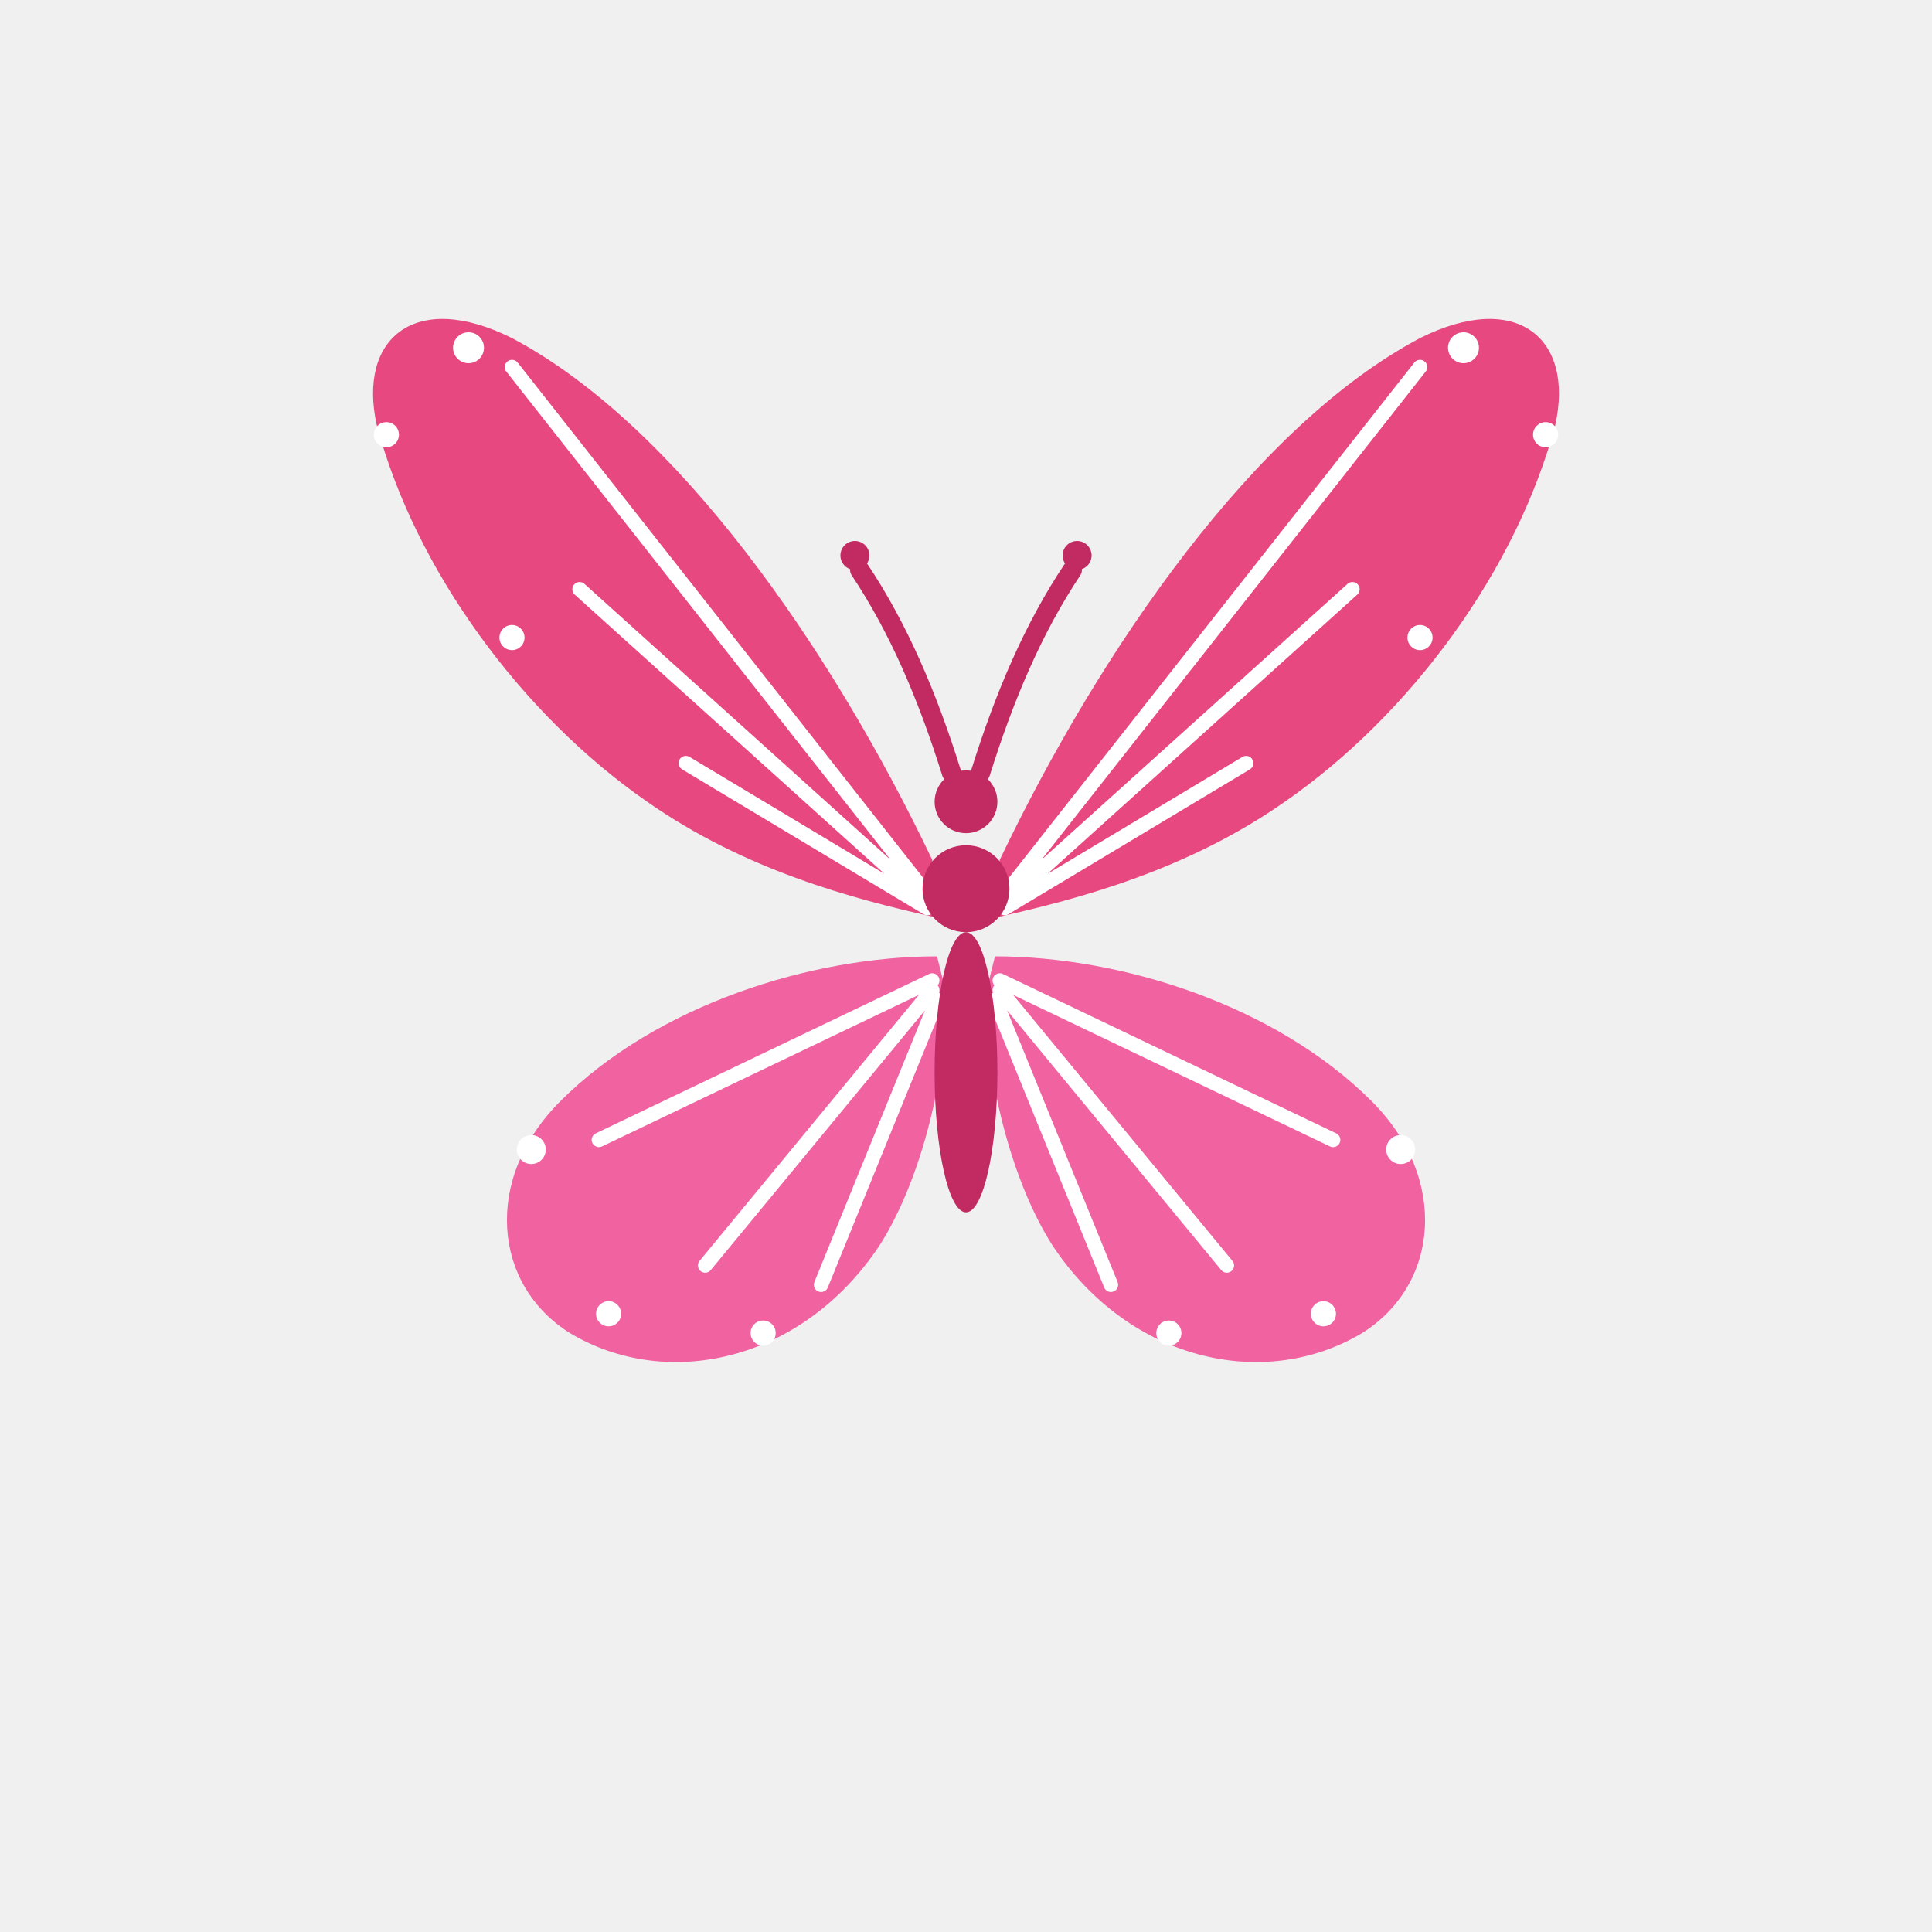
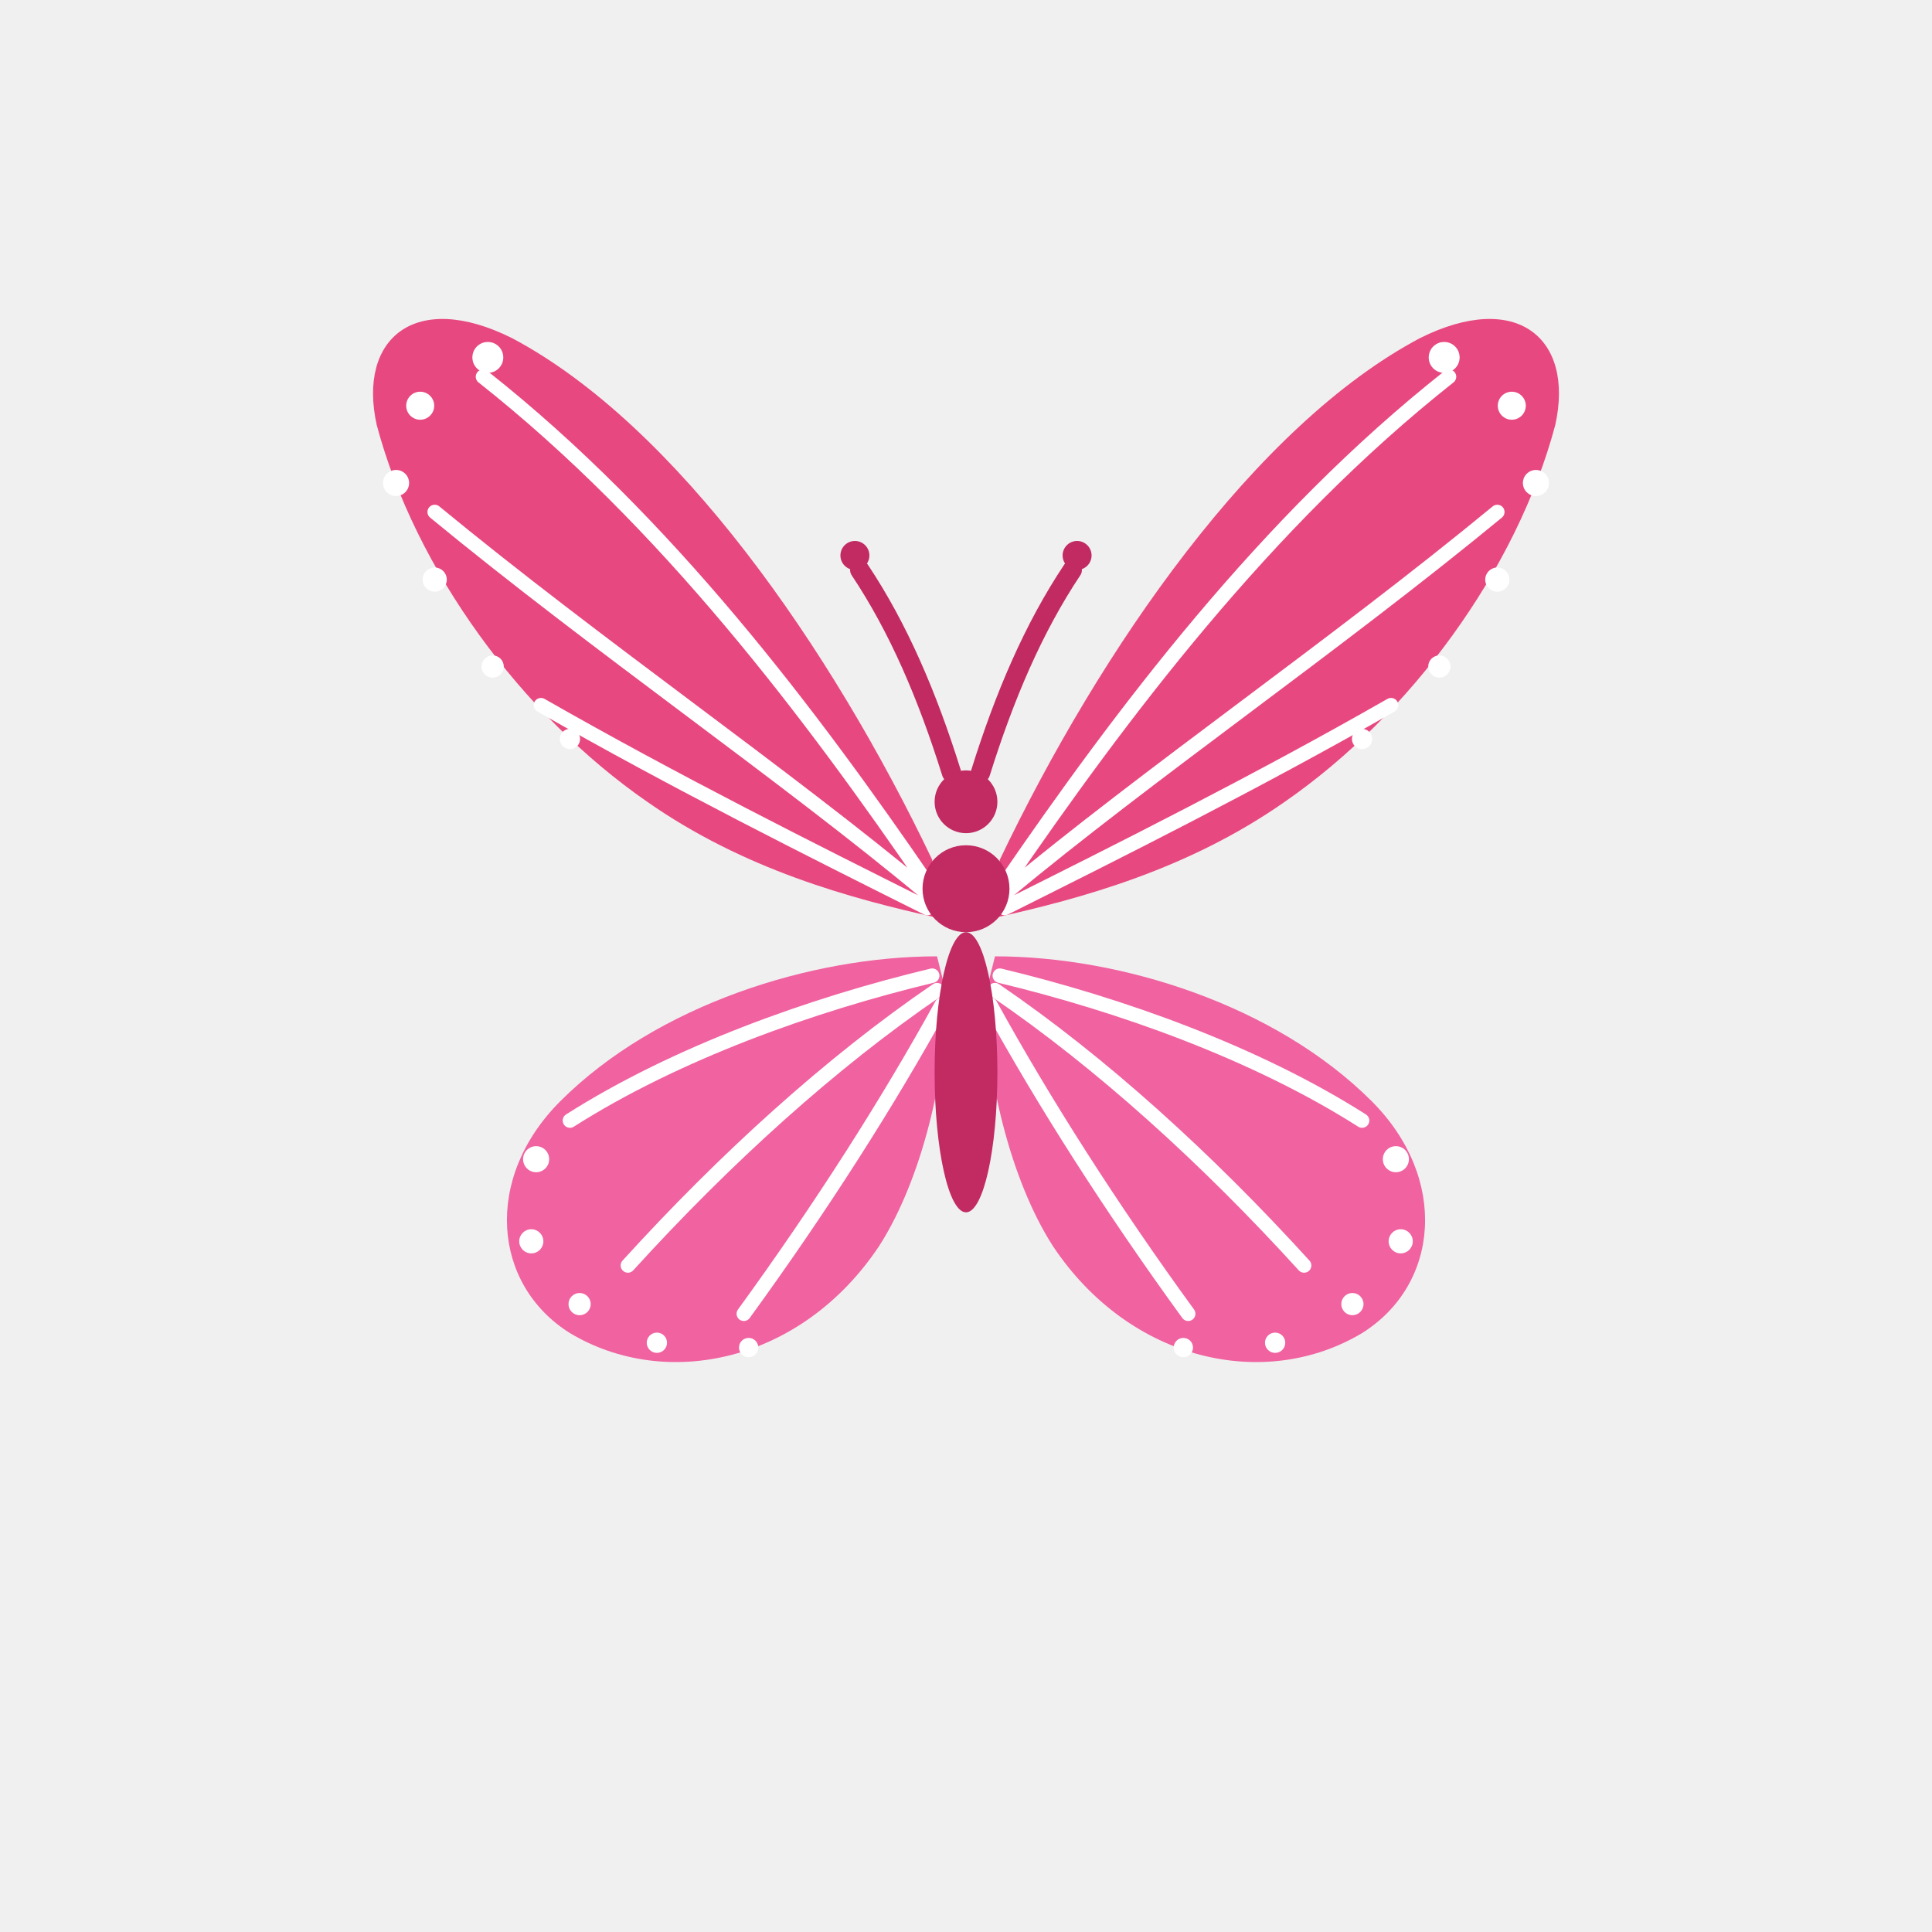
<svg xmlns="http://www.w3.org/2000/svg" viewBox="0 0 400 400" width="400" height="400">
  <defs>
    <g id="hw">
      <path d="M193 178 C 172 134 140 88 106 70 C 86 60 74 70 78 88 C 86 118 108 148 134 166 C 154 180 176 186 194 190 Z" fill="#E84880" />
      <path d="M194 198 C 168 198 136 208 116 228 C 100 244 102 266 118 276 C 138 288 166 282 182 258 C 191 244 196 222 196 206 Z" fill="#F062A0" />
-       <path d="M191 184 L 106 76 M191 186 L 120 122 M192 188 L 142 158" stroke="#FFFFFF" stroke-width="3" stroke-linecap="round" fill="none" />
-       <path d="M193 203 L 124 236 M193 205 L 146 262 M194 207 L 170 266" stroke="#FFFFFF" stroke-width="3" stroke-linecap="round" fill="none" />
-       <circle cx="97" cy="72" r="3.2" fill="#FFFFFF" />
-       <circle cx="80" cy="90" r="2.6" fill="#FFFFFF" />
-       <circle cx="106" cy="132" r="2.6" fill="#FFFFFF" />
-       <circle cx="110" cy="238" r="3.0" fill="#FFFFFF" />
-       <circle cx="126" cy="272" r="2.6" fill="#FFFFFF" />
-       <circle cx="158" cy="276" r="2.6" fill="#FFFFFF" />
+       <path d="M192 183 C 168 148 138 108 100 78 M192 185 C 162 160 124 134 90 106 M192 188 C 168 176 140 162 112 146" fill="none" stroke="#FFFFFF" stroke-width="3" stroke-linecap="round" />
+       <path d="M193 202 C 168 208 140 218 118 232 M194 205 C 172 220 150 240 130 262 M195 208 C 184 228 170 250 154 272" fill="none" stroke="#FFFFFF" stroke-width="3" stroke-linecap="round" />
+       <circle cx="101" cy="74" r="3.2" fill="#FFFFFF" />
+       <circle cx="87" cy="84" r="2.9" fill="#FFFFFF" />
+       <circle cx="82" cy="100" r="2.7" fill="#FFFFFF" />
+       <circle cx="90" cy="120" r="2.5" fill="#FFFFFF" />
+       <circle cx="102" cy="138" r="2.3" fill="#FFFFFF" />
+       <circle cx="118" cy="153" r="2.1" fill="#FFFFFF" />
+       <circle cx="111" cy="240" r="2.7" fill="#FFFFFF" />
+       <circle cx="110" cy="257" r="2.5" fill="#FFFFFF" />
+       <circle cx="120" cy="270" r="2.3" fill="#FFFFFF" />
+       <circle cx="136" cy="278" r="2.1" fill="#FFFFFF" />
+       <circle cx="155" cy="279" r="2.0" fill="#FFFFFF" />
    </g>
  </defs>
  <use href="#hw" />
  <use href="#hw" transform="translate(400,0) scale(-1,1)" />
  <ellipse cx="200" cy="222" rx="6.5" ry="29" fill="#C22B62" />
  <circle cx="200" cy="184" r="9" fill="#C22B62" />
  <circle cx="200" cy="166" r="6.5" fill="#C22B62" />
  <path d="M197 160 C 192 144 186 130 178 118 M203 160 C 208 144 214 130 222 118" fill="none" stroke="#C22B62" stroke-width="4" stroke-linecap="round" />
  <circle cx="177" cy="115" r="3" fill="#C22B62" />
  <circle cx="223" cy="115" r="3" fill="#C22B62" />
</svg>
